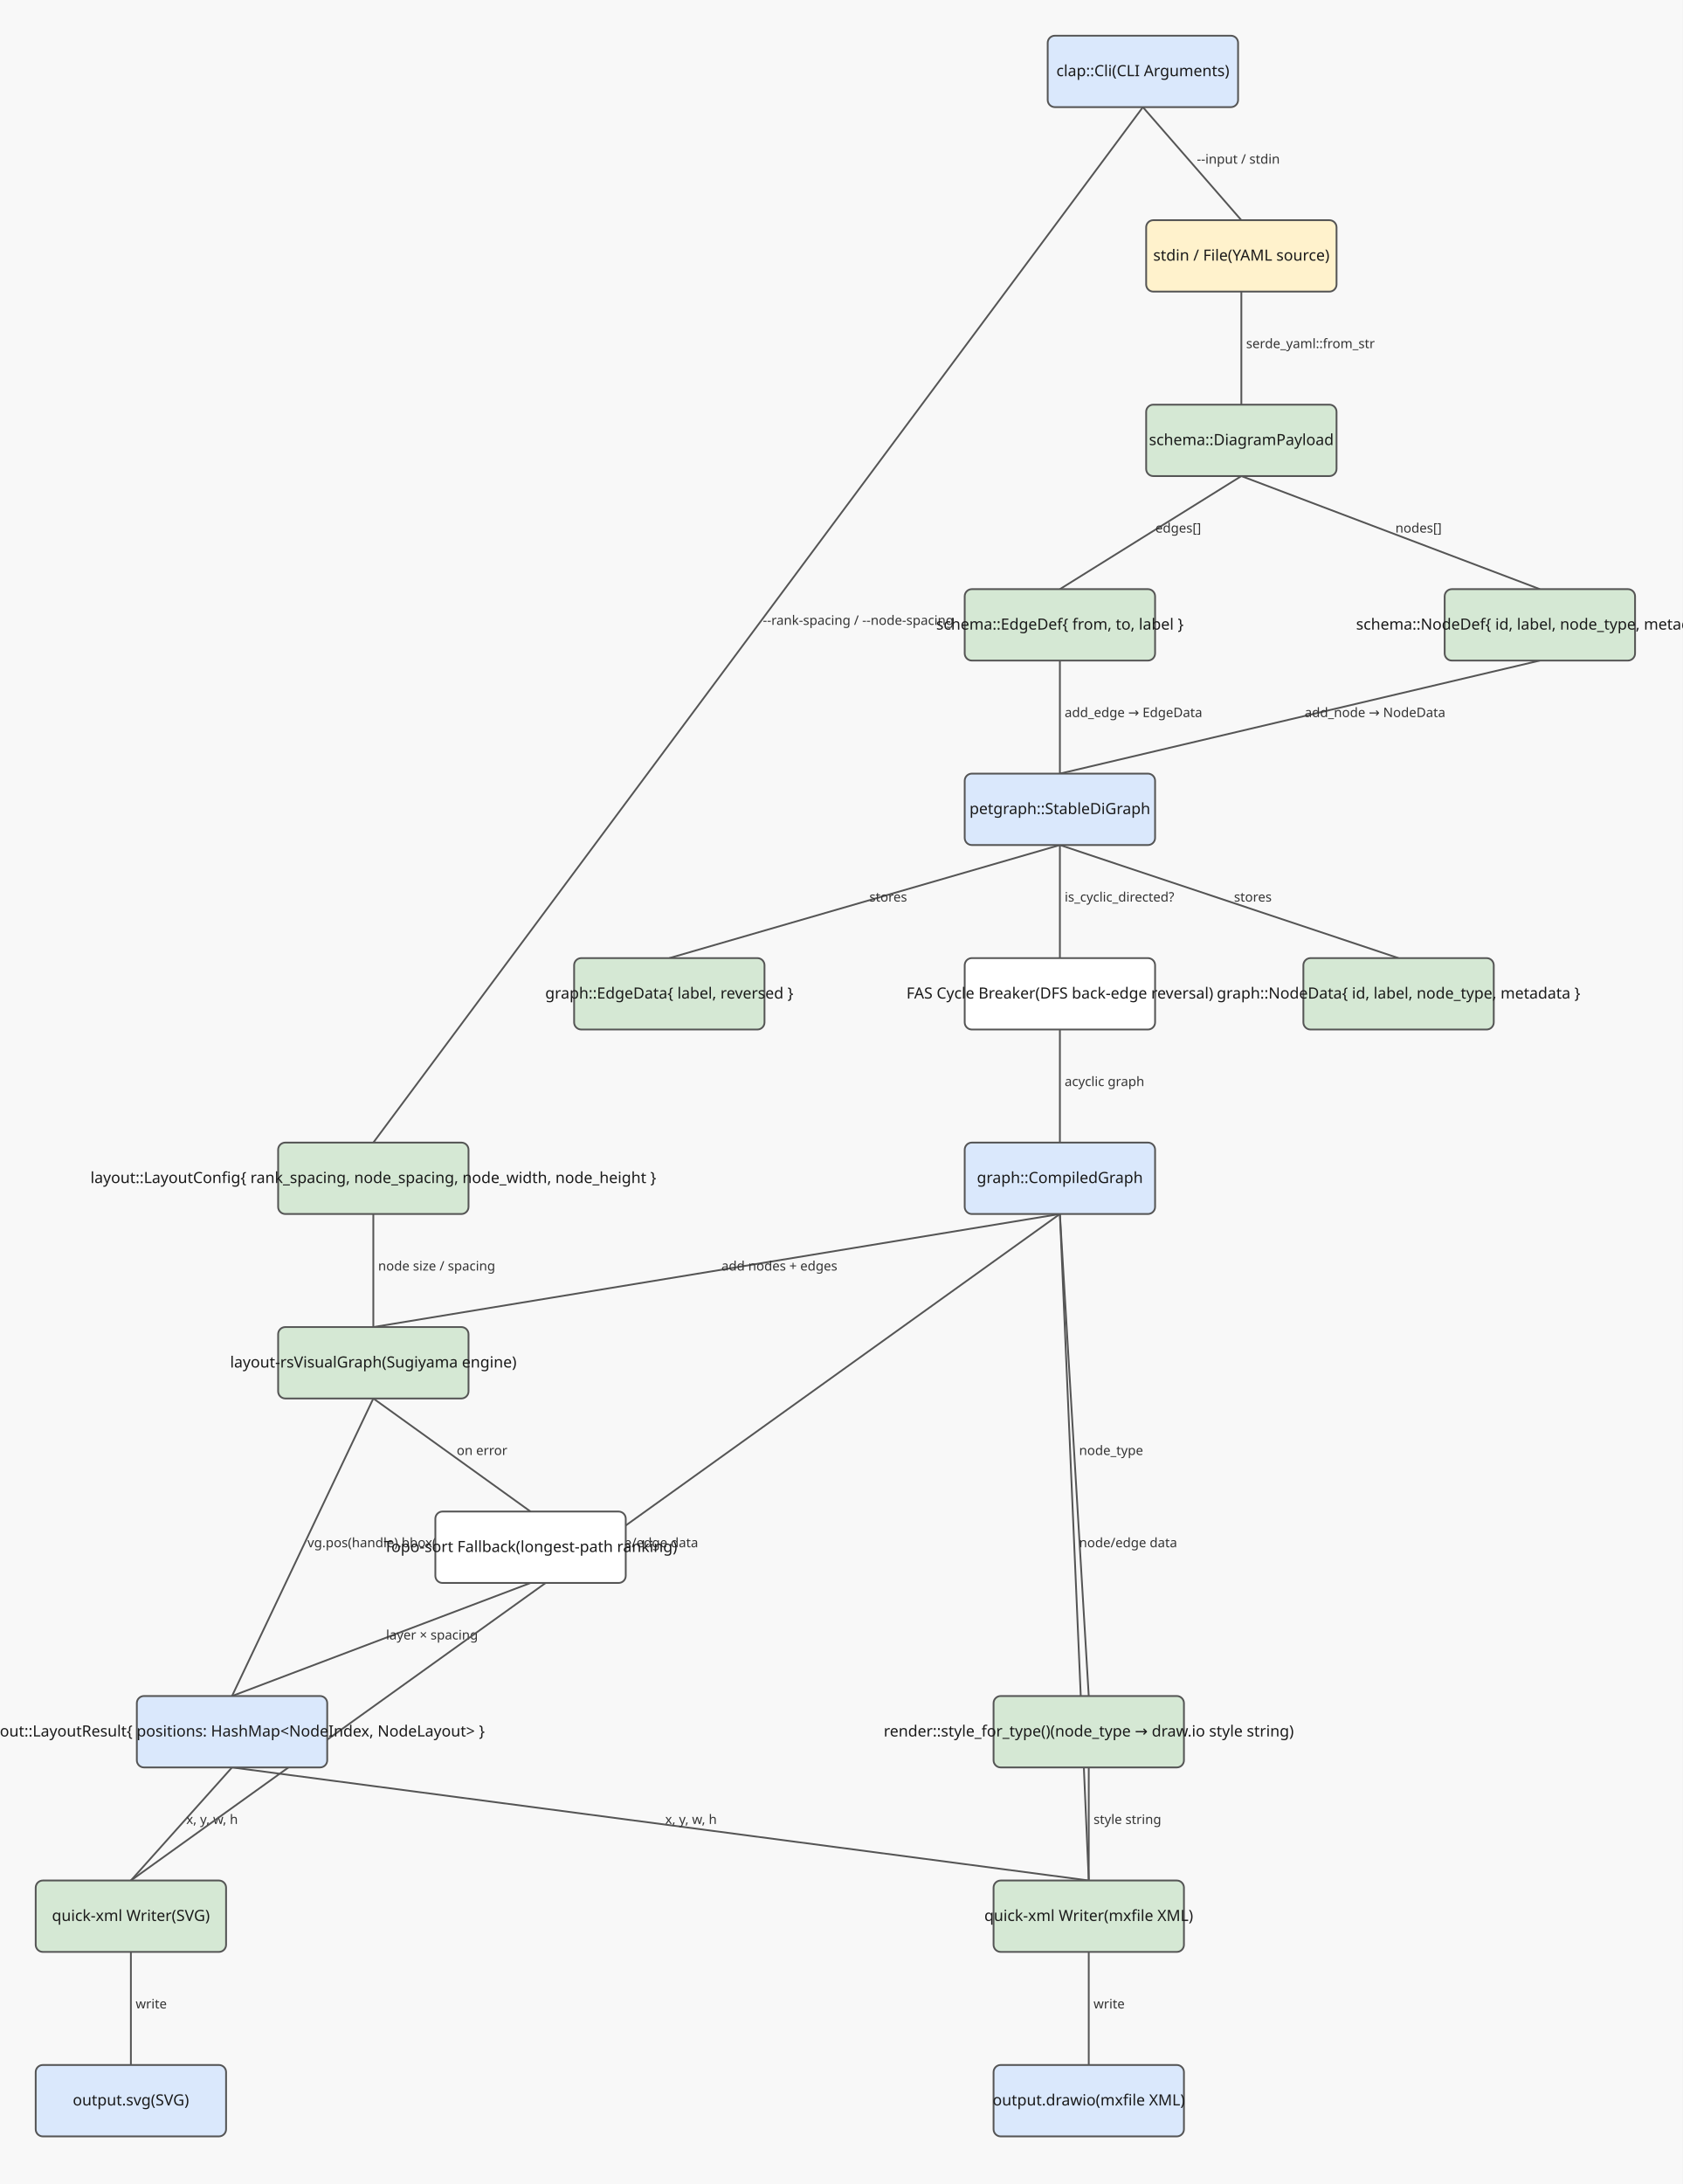
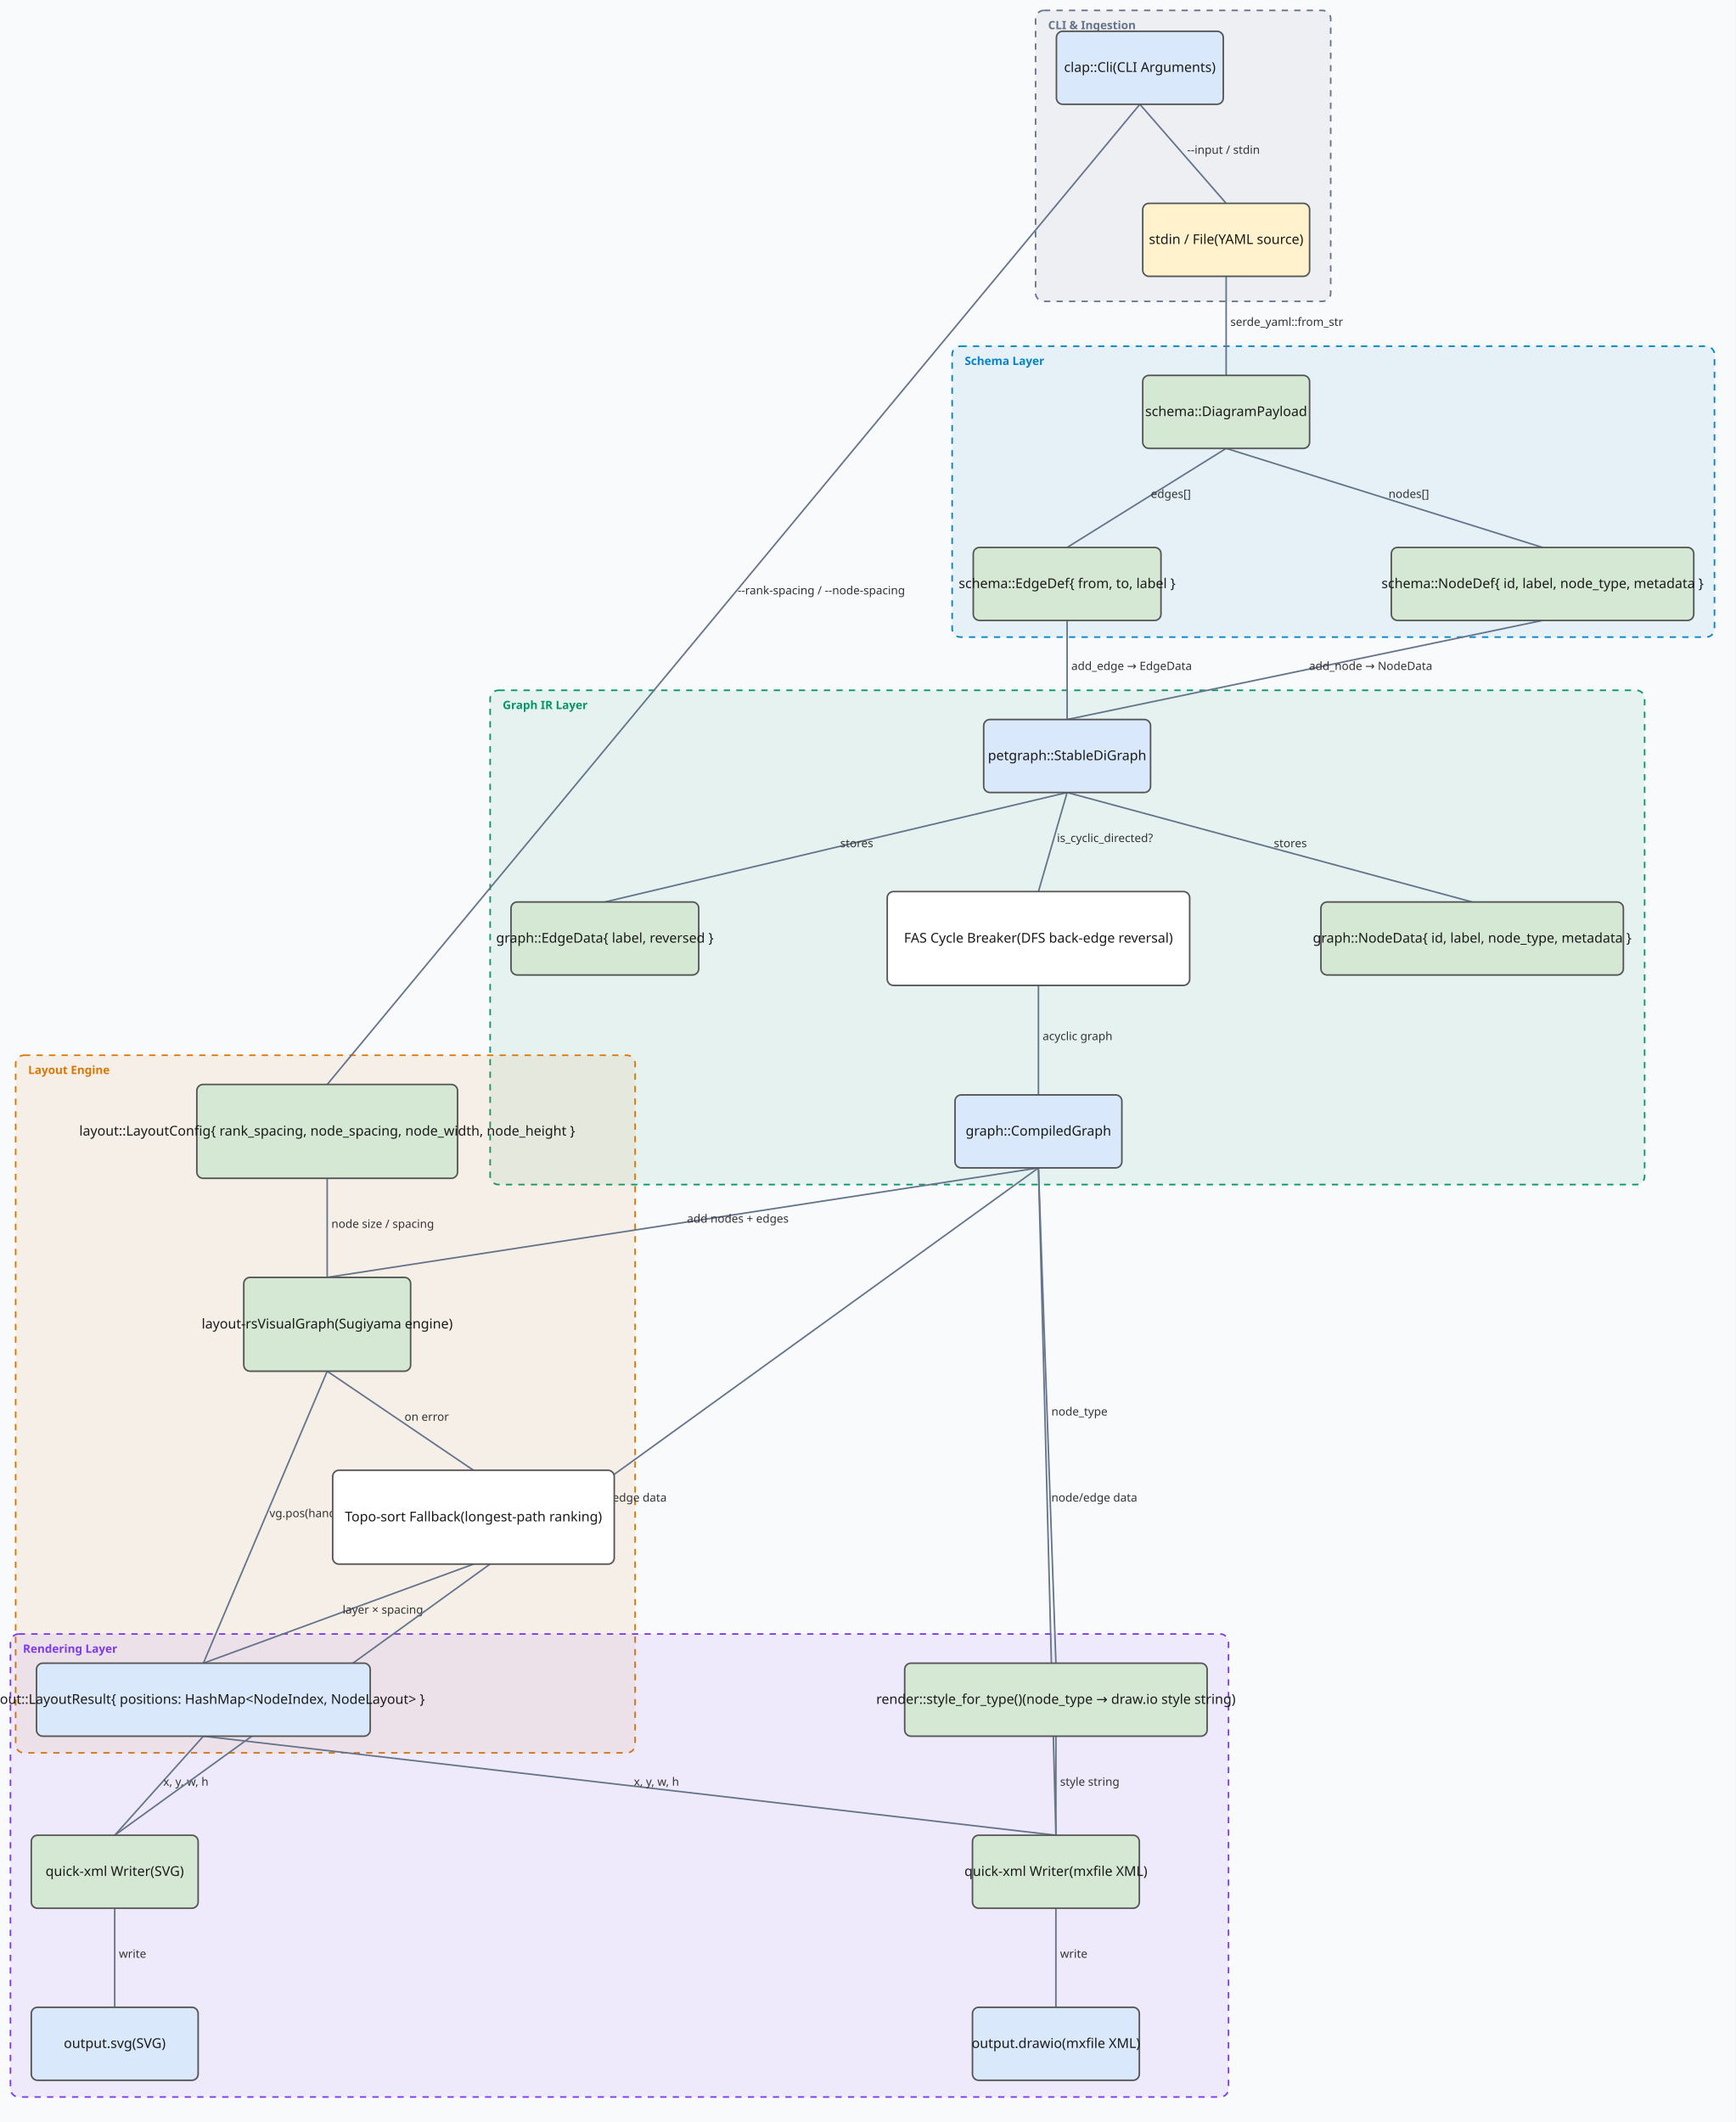
- <svg xmlns="http://www.w3.org/2000/svg" version="1.1" width="1414.125" height="1835" viewBox="0 0 1414.125 1835">
-   <rect width="100%" height="100%" fill="#f8f8f8" />
-   <line x1="960.5" y1="90" x2="1043.25" y2="185" stroke="#555555" stroke-width="1.5" marker-end="url(#arrow)" />
-   <text x="1005.875" y="137.5" font-family="sans-serif" font-size="11" fill="#333333">--input / stdin</text>
-   <line x1="1043.25" y1="245" x2="1043.25" y2="340" stroke="#555555" stroke-width="1.5" marker-end="url(#arrow)" />
-   <text x="1047.25" y="292.5" font-family="sans-serif" font-size="11" fill="#333333">serde_yaml::from_str</text>
-   <line x1="1043.25" y1="400" x2="1294.125" y2="495" stroke="#555555" stroke-width="1.5" marker-end="url(#arrow)" />
-   <text x="1172.688" y="447.5" font-family="sans-serif" font-size="11" fill="#333333">nodes[]</text>
-   <line x1="1043.25" y1="400" x2="890.75" y2="495" stroke="#555555" stroke-width="1.5" marker-end="url(#arrow)" />
-   <text x="971" y="447.5" font-family="sans-serif" font-size="11" fill="#333333">edges[]</text>
-   <line x1="1294.125" y1="555" x2="890.75" y2="650" stroke="#555555" stroke-width="1.5" marker-end="url(#arrow)" />
-   <text x="1096.438" y="602.5" font-family="sans-serif" font-size="11" fill="#333333">add_node → NodeData</text>
-   <line x1="890.75" y1="555" x2="890.75" y2="650" stroke="#555555" stroke-width="1.5" marker-end="url(#arrow)" />
-   <text x="894.75" y="602.5" font-family="sans-serif" font-size="11" fill="#333333">add_edge → EdgeData</text>
-   <line x1="890.75" y1="710" x2="1175.375" y2="805" stroke="#555555" stroke-width="1.5" marker-end="url(#arrow)" />
-   <text x="1037.062" y="757.5" font-family="sans-serif" font-size="11" fill="#333333">stores</text>
-   <line x1="890.75" y1="710" x2="562.5" y2="805" stroke="#555555" stroke-width="1.5" marker-end="url(#arrow)" />
-   <text x="730.625" y="757.5" font-family="sans-serif" font-size="11" fill="#333333">stores</text>
-   <line x1="890.75" y1="710" x2="890.75" y2="805" stroke="#555555" stroke-width="1.5" marker-end="url(#arrow)" />
-   <text x="894.75" y="757.5" font-family="sans-serif" font-size="11" fill="#333333">is_cyclic_directed?</text>
-   <line x1="890.75" y1="865" x2="890.75" y2="960" stroke="#555555" stroke-width="1.5" marker-end="url(#arrow)" />
-   <text x="894.75" y="912.5" font-family="sans-serif" font-size="11" fill="#333333">acyclic graph</text>
-   <line x1="960.5" y1="90" x2="313.75" y2="960" stroke="#555555" stroke-width="1.5" marker-end="url(#arrow)" />
-   <text x="641.125" y="525" font-family="sans-serif" font-size="11" fill="#333333">--rank-spacing / --node-spacing</text>
-   <line x1="890.75" y1="1020" x2="313.75" y2="1115" stroke="#555555" stroke-width="1.5" marker-end="url(#arrow)" />
-   <text x="606.25" y="1067.5" font-family="sans-serif" font-size="11" fill="#333333">add nodes + edges</text>
-   <line x1="313.75" y1="1020" x2="313.75" y2="1115" stroke="#555555" stroke-width="1.5" marker-end="url(#arrow)" />
-   <text x="317.75" y="1067.5" font-family="sans-serif" font-size="11" fill="#333333">node size / spacing</text>
-   <line x1="313.75" y1="1175" x2="445.875" y2="1270" stroke="#555555" stroke-width="1.5" marker-end="url(#arrow)" />
-   <text x="383.812" y="1222.5" font-family="sans-serif" font-size="11" fill="#333333">on error</text>
-   <line x1="313.75" y1="1175" x2="195" y2="1425" stroke="#555555" stroke-width="1.5" marker-end="url(#arrow)" />
-   <text x="258.375" y="1300" font-family="sans-serif" font-size="11" fill="#333333">vg.pos(handle).bbox()</text>
-   <line x1="445.875" y1="1330" x2="195" y2="1425" stroke="#555555" stroke-width="1.5" marker-end="url(#arrow)" />
-   <text x="324.438" y="1377.5" font-family="sans-serif" font-size="11" fill="#333333">layer × spacing</text>
-   <line x1="890.75" y1="1020" x2="915" y2="1425" stroke="#555555" stroke-width="1.5" marker-end="url(#arrow)" />
-   <text x="906.875" y="1222.5" font-family="sans-serif" font-size="11" fill="#333333">node_type</text>
-   <line x1="915" y1="1485" x2="915" y2="1580" stroke="#555555" stroke-width="1.5" marker-end="url(#arrow)" />
-   <text x="919" y="1532.5" font-family="sans-serif" font-size="11" fill="#333333">style string</text>
-   <line x1="195" y1="1485" x2="915" y2="1580" stroke="#555555" stroke-width="1.5" marker-end="url(#arrow)" />
-   <text x="559" y="1532.5" font-family="sans-serif" font-size="11" fill="#333333">x, y, w, h</text>
-   <line x1="195" y1="1485" x2="110" y2="1580" stroke="#555555" stroke-width="1.5" marker-end="url(#arrow)" />
-   <text x="156.5" y="1532.5" font-family="sans-serif" font-size="11" fill="#333333">x, y, w, h</text>
-   <line x1="890.75" y1="1020" x2="915" y2="1580" stroke="#555555" stroke-width="1.5" marker-end="url(#arrow)" />
-   <text x="906.875" y="1300" font-family="sans-serif" font-size="11" fill="#333333">node/edge data</text>
-   <line x1="890.75" y1="1020" x2="110" y2="1580" stroke="#555555" stroke-width="1.5" marker-end="url(#arrow)" />
-   <text x="504.375" y="1300" font-family="sans-serif" font-size="11" fill="#333333">node/edge data</text>
-   <line x1="915" y1="1640" x2="915" y2="1735" stroke="#555555" stroke-width="1.5" marker-end="url(#arrow)" />
-   <text x="919" y="1687.5" font-family="sans-serif" font-size="11" fill="#333333">write</text>
-   <line x1="110" y1="1640" x2="110" y2="1735" stroke="#555555" stroke-width="1.5" marker-end="url(#arrow)" />
-   <text x="114" y="1687.5" font-family="sans-serif" font-size="11" fill="#333333">write</text>
-   <rect x="880.5" y="30" width="160" height="60" rx="6" ry="6" fill="#DAE8FC" stroke="#555555" stroke-width="1.5" />
-   <text x="960.5" y="64" text-anchor="middle" font-family="sans-serif" font-size="13" fill="#1a1a1a">clap::Cli
+ <svg xmlns="http://www.w3.org/2000/svg" version="1.1" width="1664.125" height="2035" viewBox="0 0 1664.125 2035">
+   <rect width="100%" height="100%" fill="#f8fafc" />
+   <rect x="993" y="10" width="283" height="279" rx="8" fill="#64748b" fill-opacity="0.08" stroke="#64748b" stroke-width="1.5" stroke-dasharray="6 6" />
+   <text x="1005" y="28" font-family="sans-serif" font-size="11" font-weight="bold" fill="#64748b">CLI &amp; Ingestion</text>
+   <rect x="913" y="332" width="731" height="279" rx="8" fill="#0284c7" fill-opacity="0.08" stroke="#0284c7" stroke-width="1.5" stroke-dasharray="6 6" />
+   <text x="925" y="350" font-family="sans-serif" font-size="11" font-weight="bold" fill="#0284c7">Schema Layer</text>
+   <rect x="470" y="662" width="1107" height="474" rx="8" fill="#059669" fill-opacity="0.08" stroke="#059669" stroke-width="1.5" stroke-dasharray="6 6" />
+   <text x="482" y="680" font-family="sans-serif" font-size="11" font-weight="bold" fill="#059669">Graph IR Layer</text>
+   <rect x="15" y="1012" width="594" height="669" rx="8" fill="#d97706" fill-opacity="0.08" stroke="#d97706" stroke-width="1.5" stroke-dasharray="6 6" />
+   <text x="27" y="1030" font-family="sans-serif" font-size="11" font-weight="bold" fill="#d97706">Layout Engine</text>
+   <rect x="10" y="1567" width="1168" height="444" rx="8" fill="#7c3aed" fill-opacity="0.08" stroke="#7c3aed" stroke-width="1.5" stroke-dasharray="6 6" />
+   <text x="22" y="1585" font-family="sans-serif" font-size="11" font-weight="bold" fill="#7c3aed">Rendering Layer</text>
+   <line x1="1093" y1="100" x2="1175.75" y2="195" stroke="#64748b" stroke-width="1.5" marker-end="url(#arrow)" />
+   <text x="1138.375" y="147.5" font-family="sans-serif" font-size="11" fill="#333333">--input / stdin</text>
+   <line x1="1175.75" y1="265" x2="1175.75" y2="360" stroke="#64748b" stroke-width="1.5" marker-end="url(#arrow)" />
+   <text x="1179.75" y="312.5" font-family="sans-serif" font-size="11" fill="#333333">serde_yaml::from_str</text>
+   <line x1="1175.75" y1="430" x2="1479.125" y2="525" stroke="#64748b" stroke-width="1.5" marker-end="url(#arrow)" />
+   <text x="1331.438" y="477.5" font-family="sans-serif" font-size="11" fill="#333333">nodes[]</text>
+   <line x1="1175.75" y1="430" x2="1023.25" y2="525" stroke="#64748b" stroke-width="1.5" marker-end="url(#arrow)" />
+   <text x="1103.5" y="477.5" font-family="sans-serif" font-size="11" fill="#333333">edges[]</text>
+   <line x1="1479.125" y1="595" x2="1023.25" y2="690" stroke="#64748b" stroke-width="1.5" marker-end="url(#arrow)" />
+   <text x="1255.188" y="642.5" font-family="sans-serif" font-size="11" fill="#333333">add_node → NodeData</text>
+   <line x1="1023.25" y1="595" x2="1023.25" y2="690" stroke="#64748b" stroke-width="1.5" marker-end="url(#arrow)" />
+   <text x="1027.25" y="642.5" font-family="sans-serif" font-size="11" fill="#333333">add_edge → EdgeData</text>
+   <line x1="1023.25" y1="760" x2="1411.625" y2="865" stroke="#64748b" stroke-width="1.5" marker-end="url(#arrow)" />
+   <text x="1221.438" y="812.5" font-family="sans-serif" font-size="11" fill="#333333">stores</text>
+   <line x1="1023.25" y1="760" x2="580" y2="865" stroke="#64748b" stroke-width="1.5" marker-end="url(#arrow)" />
+   <text x="805.625" y="812.5" font-family="sans-serif" font-size="11" fill="#333333">stores</text>
+   <line x1="1023.25" y1="760" x2="995.75" y2="855" stroke="#64748b" stroke-width="1.5" marker-end="url(#arrow)" />
+   <text x="1013.5" y="807.5" font-family="sans-serif" font-size="11" fill="#333333">is_cyclic_directed?</text>
+   <line x1="995.75" y1="945" x2="995.75" y2="1050" stroke="#64748b" stroke-width="1.5" marker-end="url(#arrow)" />
+   <text x="999.75" y="997.5" font-family="sans-serif" font-size="11" fill="#333333">acyclic graph</text>
+   <line x1="1093" y1="100" x2="313.75" y2="1040" stroke="#64748b" stroke-width="1.5" marker-end="url(#arrow)" />
+   <text x="707.375" y="570" font-family="sans-serif" font-size="11" fill="#333333">--rank-spacing / --node-spacing</text>
+   <line x1="995.75" y1="1120" x2="313.75" y2="1225" stroke="#64748b" stroke-width="1.5" marker-end="url(#arrow)" />
+   <text x="658.75" y="1172.5" font-family="sans-serif" font-size="11" fill="#333333">add nodes + edges</text>
+   <line x1="313.75" y1="1130" x2="313.75" y2="1225" stroke="#64748b" stroke-width="1.5" marker-end="url(#arrow)" />
+   <text x="317.75" y="1177.5" font-family="sans-serif" font-size="11" fill="#333333">node size / spacing</text>
+   <line x1="313.75" y1="1315" x2="454" y2="1410" stroke="#64748b" stroke-width="1.5" marker-end="url(#arrow)" />
+   <text x="387.875" y="1362.5" font-family="sans-serif" font-size="11" fill="#333333">on error</text>
+   <line x1="313.75" y1="1315" x2="195" y2="1595" stroke="#64748b" stroke-width="1.5" marker-end="url(#arrow)" />
+   <text x="258.375" y="1455" font-family="sans-serif" font-size="11" fill="#333333">vg.pos(handle).bbox()</text>
+   <line x1="454" y1="1500" x2="195" y2="1595" stroke="#64748b" stroke-width="1.5" marker-end="url(#arrow)" />
+   <text x="328.5" y="1547.5" font-family="sans-serif" font-size="11" fill="#333333">layer × spacing</text>
+   <line x1="995.75" y1="1120" x2="1012.5" y2="1595" stroke="#64748b" stroke-width="1.5" marker-end="url(#arrow)" />
+   <text x="1008.125" y="1357.5" font-family="sans-serif" font-size="11" fill="#333333">node_type</text>
+   <line x1="1012.5" y1="1665" x2="1012.5" y2="1760" stroke="#64748b" stroke-width="1.5" marker-end="url(#arrow)" />
+   <text x="1016.5" y="1712.5" font-family="sans-serif" font-size="11" fill="#333333">style string</text>
+   <line x1="195" y1="1665" x2="1012.5" y2="1760" stroke="#64748b" stroke-width="1.5" marker-end="url(#arrow)" />
+   <text x="607.75" y="1712.5" font-family="sans-serif" font-size="11" fill="#333333">x, y, w, h</text>
+   <line x1="195" y1="1665" x2="110" y2="1760" stroke="#64748b" stroke-width="1.5" marker-end="url(#arrow)" />
+   <text x="156.5" y="1712.5" font-family="sans-serif" font-size="11" fill="#333333">x, y, w, h</text>
+   <line x1="995.75" y1="1120" x2="1012.5" y2="1760" stroke="#64748b" stroke-width="1.5" marker-end="url(#arrow)" />
+   <text x="1008.125" y="1440" font-family="sans-serif" font-size="11" fill="#333333">node/edge data</text>
+   <line x1="995.75" y1="1120" x2="110" y2="1760" stroke="#64748b" stroke-width="1.5" marker-end="url(#arrow)" />
+   <text x="556.875" y="1440" font-family="sans-serif" font-size="11" fill="#333333">node/edge data</text>
+   <line x1="1012.5" y1="1830" x2="1012.5" y2="1925" stroke="#64748b" stroke-width="1.5" marker-end="url(#arrow)" />
+   <text x="1016.5" y="1877.5" font-family="sans-serif" font-size="11" fill="#333333">write</text>
+   <line x1="110" y1="1830" x2="110" y2="1925" stroke="#64748b" stroke-width="1.5" marker-end="url(#arrow)" />
+   <text x="114" y="1877.5" font-family="sans-serif" font-size="11" fill="#333333">write</text>
+   <rect x="1013" y="30" width="160" height="70" rx="6" ry="6" fill="#DAE8FC" stroke="#555555" stroke-width="1.5" />
+   <text x="1093" y="69" text-anchor="middle" font-family="sans-serif" font-size="13" fill="#1a1a1a">clap::Cli
(CLI Arguments)</text>
-   <rect x="963.25" y="185" width="160" height="60" rx="6" ry="6" fill="#fff2cc" stroke="#555555" stroke-width="1.5" />
-   <text x="1043.25" y="219" text-anchor="middle" font-family="sans-serif" font-size="13" fill="#1a1a1a">stdin / File
+   <rect x="1095.75" y="195" width="160" height="70" rx="6" ry="6" fill="#fff2cc" stroke="#555555" stroke-width="1.5" />
+   <text x="1175.75" y="234" text-anchor="middle" font-family="sans-serif" font-size="13" fill="#1a1a1a">stdin / File
(YAML source)</text>
-   <rect x="963.25" y="340" width="160" height="60" rx="6" ry="6" fill="#d5e8d4" stroke="#555555" stroke-width="1.5" />
-   <text x="1043.25" y="374" text-anchor="middle" font-family="sans-serif" font-size="13" fill="#1a1a1a">schema::
+   <rect x="1095.75" y="360" width="160" height="70" rx="6" ry="6" fill="#d5e8d4" stroke="#555555" stroke-width="1.5" />
+   <text x="1175.75" y="399" text-anchor="middle" font-family="sans-serif" font-size="13" fill="#1a1a1a">schema::
DiagramPayload</text>
-   <rect x="1214.125" y="495" width="160" height="60" rx="6" ry="6" fill="#d5e8d4" stroke="#555555" stroke-width="1.5" />
-   <text x="1294.125" y="529" text-anchor="middle" font-family="sans-serif" font-size="13" fill="#1a1a1a">schema::NodeDef
+   <rect x="1334.125" y="525" width="290" height="70" rx="6" ry="6" fill="#d5e8d4" stroke="#555555" stroke-width="1.5" />
+   <text x="1479.125" y="564" text-anchor="middle" font-family="sans-serif" font-size="13" fill="#1a1a1a">schema::NodeDef
{ id, label, node_type, metadata }</text>
-   <rect x="810.75" y="495" width="160" height="60" rx="6" ry="6" fill="#d5e8d4" stroke="#555555" stroke-width="1.5" />
-   <text x="890.75" y="529" text-anchor="middle" font-family="sans-serif" font-size="13" fill="#1a1a1a">schema::EdgeDef
+   <rect x="933.25" y="525" width="180" height="70" rx="6" ry="6" fill="#d5e8d4" stroke="#555555" stroke-width="1.5" />
+   <text x="1023.25" y="564" text-anchor="middle" font-family="sans-serif" font-size="13" fill="#1a1a1a">schema::EdgeDef
{ from, to, label }</text>
-   <rect x="810.75" y="650" width="160" height="60" rx="6" ry="6" fill="#dae8fc" stroke="#555555" stroke-width="1.5" />
-   <text x="890.75" y="684" text-anchor="middle" font-family="sans-serif" font-size="13" fill="#1a1a1a">petgraph::
+   <rect x="943.25" y="690" width="160" height="70" rx="6" ry="6" fill="#dae8fc" stroke="#555555" stroke-width="1.5" />
+   <text x="1023.25" y="729" text-anchor="middle" font-family="sans-serif" font-size="13" fill="#1a1a1a">petgraph::
StableDiGraph</text>
-   <rect x="1095.375" y="805" width="160" height="60" rx="6" ry="6" fill="#d5e8d4" stroke="#555555" stroke-width="1.5" />
-   <text x="1175.375" y="839" text-anchor="middle" font-family="sans-serif" font-size="13" fill="#1a1a1a">graph::NodeData
+   <rect x="1266.625" y="865" width="290" height="70" rx="6" ry="6" fill="#d5e8d4" stroke="#555555" stroke-width="1.5" />
+   <text x="1411.625" y="904" text-anchor="middle" font-family="sans-serif" font-size="13" fill="#1a1a1a">graph::NodeData
{ id, label, node_type, metadata }</text>
-   <rect x="482.5" y="805" width="160" height="60" rx="6" ry="6" fill="#d5e8d4" stroke="#555555" stroke-width="1.5" />
-   <text x="562.5" y="839" text-anchor="middle" font-family="sans-serif" font-size="13" fill="#1a1a1a">graph::EdgeData
+   <rect x="490" y="865" width="180" height="70" rx="6" ry="6" fill="#d5e8d4" stroke="#555555" stroke-width="1.5" />
+   <text x="580" y="904" text-anchor="middle" font-family="sans-serif" font-size="13" fill="#1a1a1a">graph::EdgeData
{ label, reversed }</text>
-   <rect x="810.75" y="805" width="160" height="60" rx="6" ry="6" fill="#ffffff" stroke="#555555" stroke-width="1.5" />
-   <text x="890.75" y="839" text-anchor="middle" font-family="sans-serif" font-size="13" fill="#1a1a1a">FAS Cycle Breaker
+   <rect x="850.75" y="855" width="290" height="90" rx="6" ry="6" fill="#ffffff" stroke="#555555" stroke-width="1.5" />
+   <text x="995.75" y="904" text-anchor="middle" font-family="sans-serif" font-size="13" fill="#1a1a1a">FAS Cycle Breaker
(DFS back-edge reversal)</text>
-   <rect x="810.75" y="960" width="160" height="60" rx="6" ry="6" fill="#dae8fc" stroke="#555555" stroke-width="1.5" />
-   <text x="890.75" y="994" text-anchor="middle" font-family="sans-serif" font-size="13" fill="#1a1a1a">graph::
+   <rect x="915.75" y="1050" width="160" height="70" rx="6" ry="6" fill="#dae8fc" stroke="#555555" stroke-width="1.5" />
+   <text x="995.75" y="1089" text-anchor="middle" font-family="sans-serif" font-size="13" fill="#1a1a1a">graph::
CompiledGraph</text>
-   <rect x="233.75" y="960" width="160" height="60" rx="6" ry="6" fill="#d5e8d4" stroke="#555555" stroke-width="1.5" />
-   <text x="313.75" y="994" text-anchor="middle" font-family="sans-serif" font-size="13" fill="#1a1a1a">layout::LayoutConfig
+   <rect x="188.75" y="1040" width="250" height="90" rx="6" ry="6" fill="#d5e8d4" stroke="#555555" stroke-width="1.5" />
+   <text x="313.75" y="1089" text-anchor="middle" font-family="sans-serif" font-size="13" fill="#1a1a1a">layout::LayoutConfig
{ rank_spacing, node_spacing,
  node_width, node_height }</text>
-   <rect x="233.75" y="1115" width="160" height="60" rx="6" ry="6" fill="#d5e8d4" stroke="#555555" stroke-width="1.5" />
-   <text x="313.75" y="1149" text-anchor="middle" font-family="sans-serif" font-size="13" fill="#1a1a1a">layout-rs
+   <rect x="233.75" y="1225" width="160" height="90" rx="6" ry="6" fill="#d5e8d4" stroke="#555555" stroke-width="1.5" />
+   <text x="313.75" y="1274" text-anchor="middle" font-family="sans-serif" font-size="13" fill="#1a1a1a">layout-rs
VisualGraph
(Sugiyama engine)</text>
-   <rect x="365.875" y="1270" width="160" height="60" rx="6" ry="6" fill="#ffffff" stroke="#555555" stroke-width="1.5" />
-   <text x="445.875" y="1304" text-anchor="middle" font-family="sans-serif" font-size="13" fill="#1a1a1a">Topo-sort Fallback
+   <rect x="319" y="1410" width="270" height="90" rx="6" ry="6" fill="#ffffff" stroke="#555555" stroke-width="1.5" />
+   <text x="454" y="1459" text-anchor="middle" font-family="sans-serif" font-size="13" fill="#1a1a1a">Topo-sort Fallback
(longest-path ranking)</text>
-   <rect x="115" y="1425" width="160" height="60" rx="6" ry="6" fill="#dae8fc" stroke="#555555" stroke-width="1.5" />
-   <text x="195" y="1459" text-anchor="middle" font-family="sans-serif" font-size="13" fill="#1a1a1a">layout::LayoutResult
+   <rect x="35" y="1595" width="320" height="70" rx="6" ry="6" fill="#dae8fc" stroke="#555555" stroke-width="1.5" />
+   <text x="195" y="1634" text-anchor="middle" font-family="sans-serif" font-size="13" fill="#1a1a1a">layout::LayoutResult
{ positions: HashMap&lt;NodeIndex, NodeLayout&gt; }</text>
-   <rect x="835" y="1425" width="160" height="60" rx="6" ry="6" fill="#d5e8d4" stroke="#555555" stroke-width="1.5" />
-   <text x="915" y="1459" text-anchor="middle" font-family="sans-serif" font-size="13" fill="#1a1a1a">render::style_for_type()
+   <rect x="867.5" y="1595" width="290" height="70" rx="6" ry="6" fill="#d5e8d4" stroke="#555555" stroke-width="1.5" />
+   <text x="1012.5" y="1634" text-anchor="middle" font-family="sans-serif" font-size="13" fill="#1a1a1a">render::style_for_type()
(node_type → draw.io style string)</text>
-   <rect x="835" y="1580" width="160" height="60" rx="6" ry="6" fill="#d5e8d4" stroke="#555555" stroke-width="1.5" />
-   <text x="915" y="1614" text-anchor="middle" font-family="sans-serif" font-size="13" fill="#1a1a1a">quick-xml Writer
+   <rect x="932.5" y="1760" width="160" height="70" rx="6" ry="6" fill="#d5e8d4" stroke="#555555" stroke-width="1.5" />
+   <text x="1012.5" y="1799" text-anchor="middle" font-family="sans-serif" font-size="13" fill="#1a1a1a">quick-xml Writer
(mxfile XML)</text>
-   <rect x="30" y="1580" width="160" height="60" rx="6" ry="6" fill="#d5e8d4" stroke="#555555" stroke-width="1.5" />
-   <text x="110" y="1614" text-anchor="middle" font-family="sans-serif" font-size="13" fill="#1a1a1a">quick-xml Writer
+   <rect x="30" y="1760" width="160" height="70" rx="6" ry="6" fill="#d5e8d4" stroke="#555555" stroke-width="1.5" />
+   <text x="110" y="1799" text-anchor="middle" font-family="sans-serif" font-size="13" fill="#1a1a1a">quick-xml Writer
(SVG)</text>
-   <rect x="835" y="1735" width="160" height="60" rx="6" ry="6" fill="#dae8fc" stroke="#555555" stroke-width="1.5" />
-   <text x="915" y="1769" text-anchor="middle" font-family="sans-serif" font-size="13" fill="#1a1a1a">output.drawio
+   <rect x="932.5" y="1925" width="160" height="70" rx="6" ry="6" fill="#dae8fc" stroke="#555555" stroke-width="1.5" />
+   <text x="1012.5" y="1964" text-anchor="middle" font-family="sans-serif" font-size="13" fill="#1a1a1a">output.drawio
(mxfile XML)</text>
-   <rect x="30" y="1735" width="160" height="60" rx="6" ry="6" fill="#dae8fc" stroke="#555555" stroke-width="1.5" />
-   <text x="110" y="1769" text-anchor="middle" font-family="sans-serif" font-size="13" fill="#1a1a1a">output.svg
+   <rect x="30" y="1925" width="160" height="70" rx="6" ry="6" fill="#dae8fc" stroke="#555555" stroke-width="1.5" />
+   <text x="110" y="1964" text-anchor="middle" font-family="sans-serif" font-size="13" fill="#1a1a1a">output.svg
(SVG)</text>
</svg>
